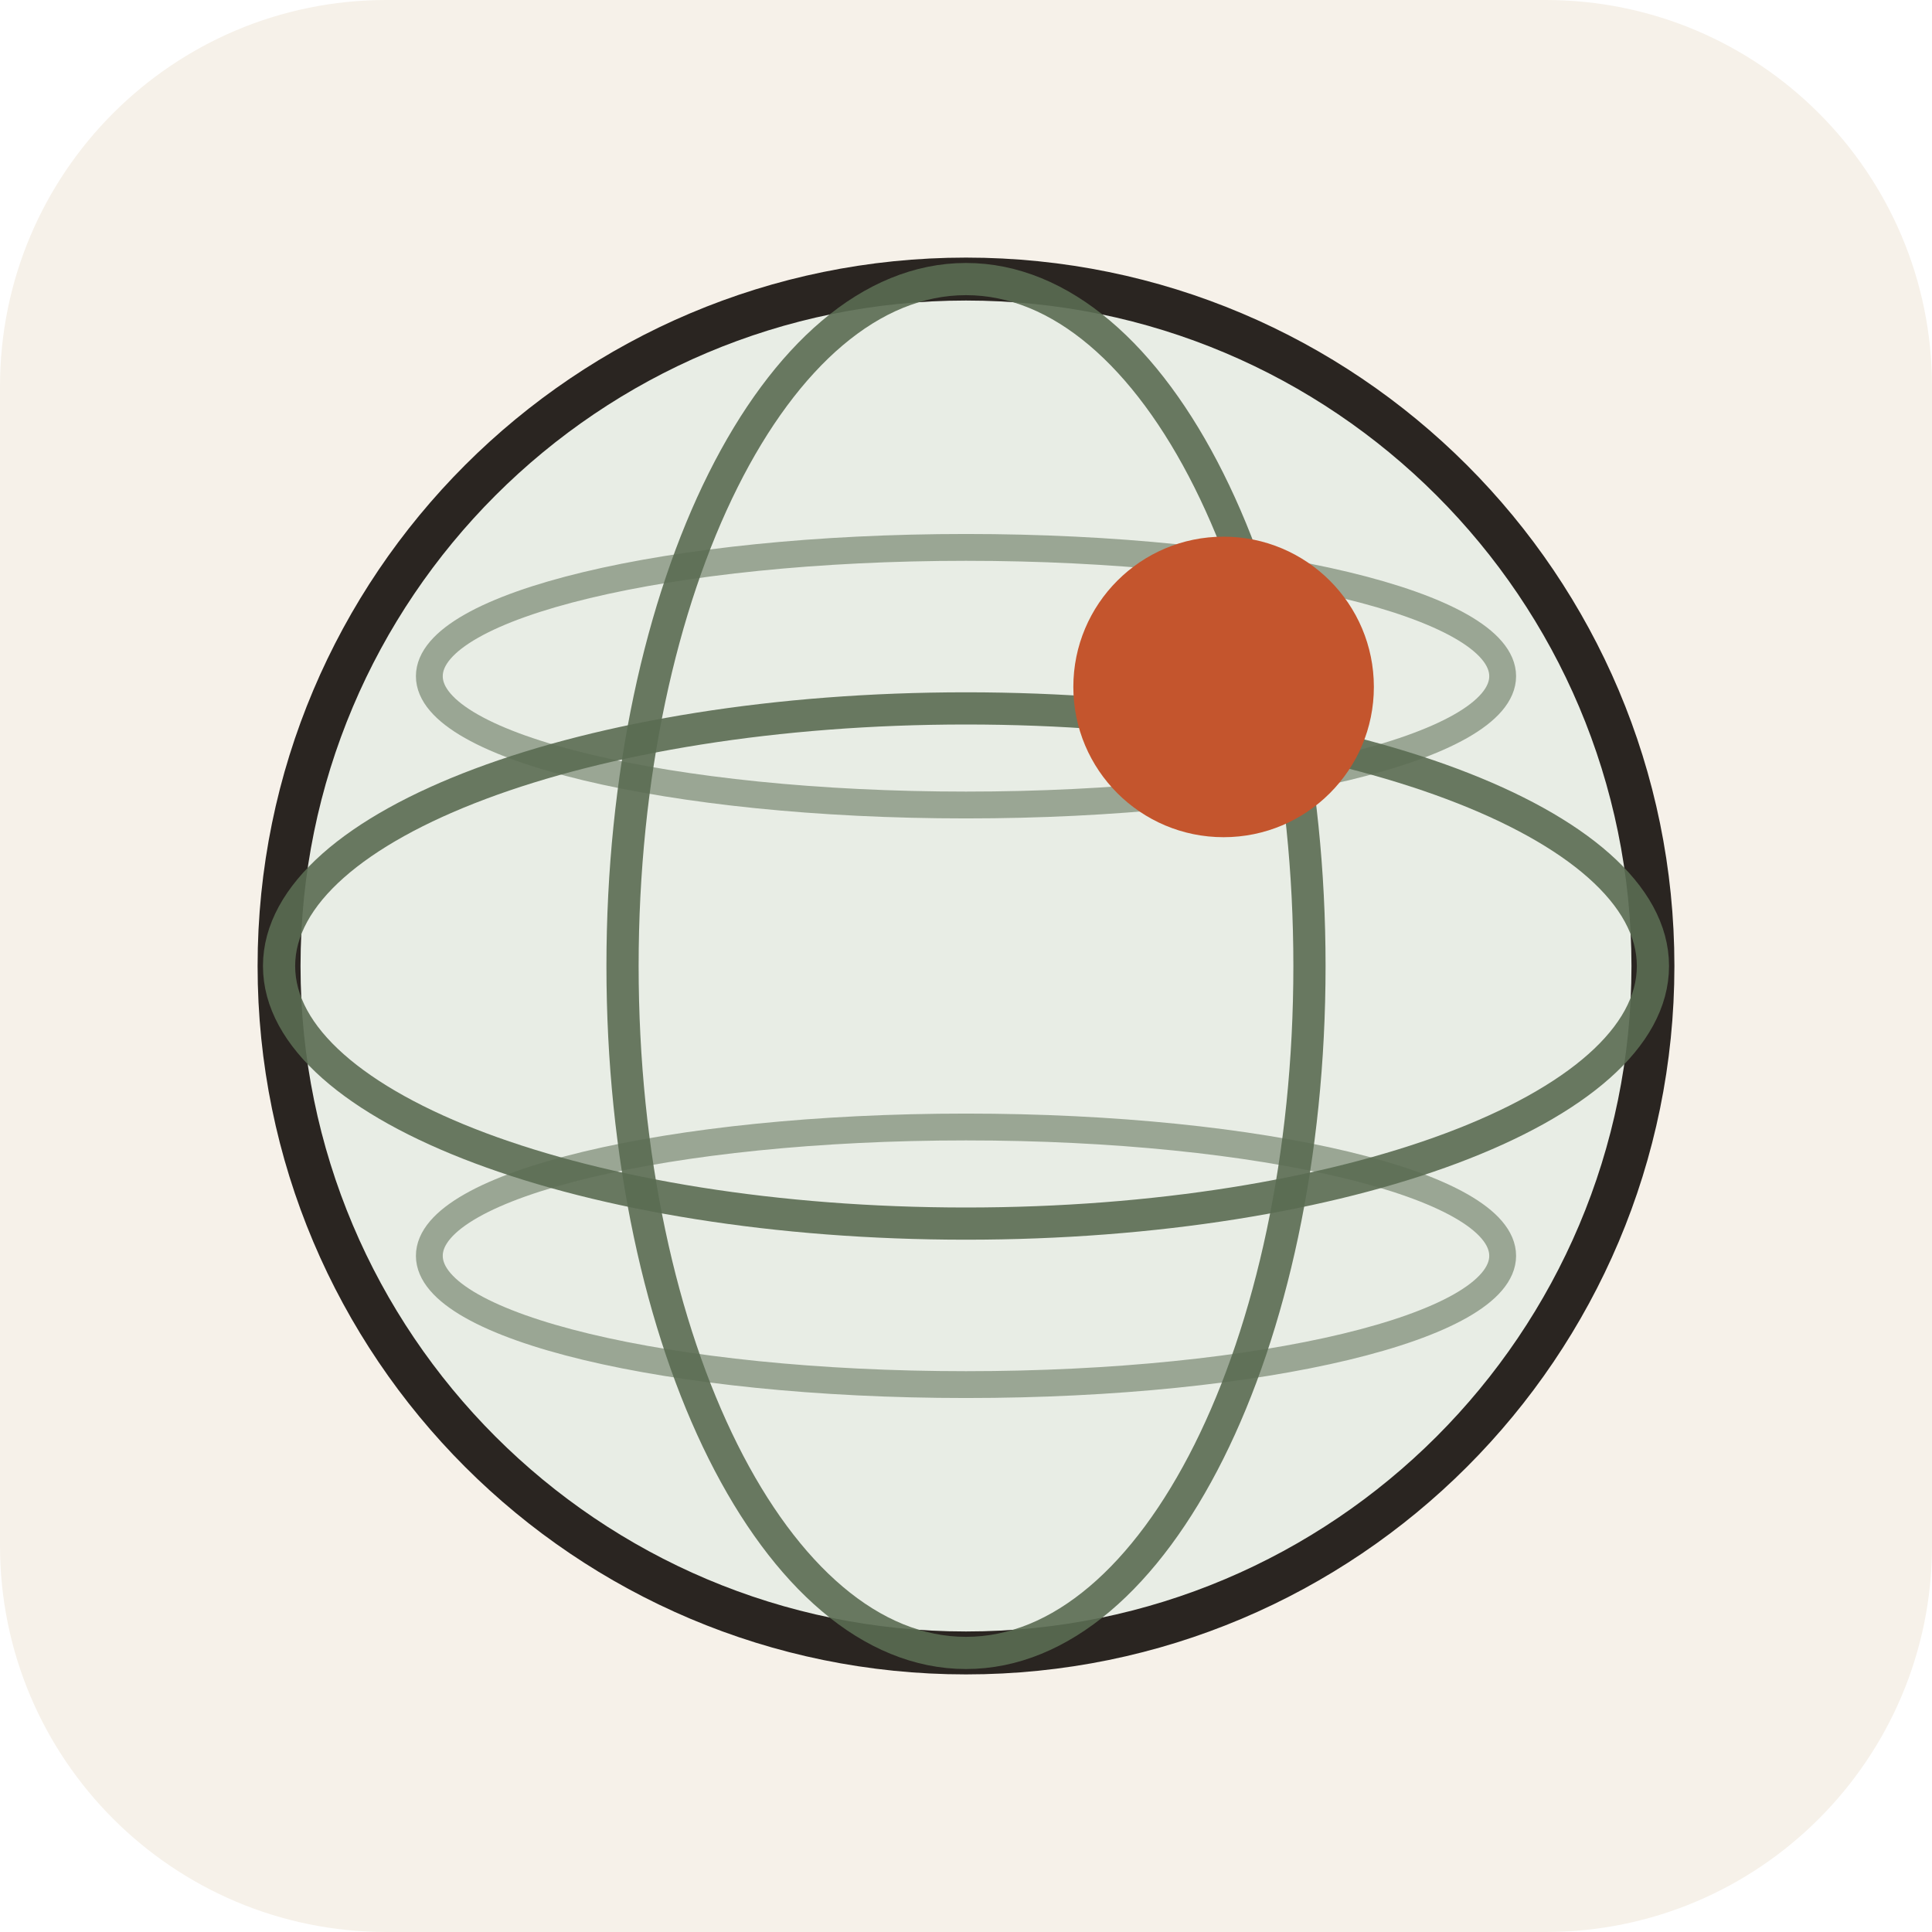
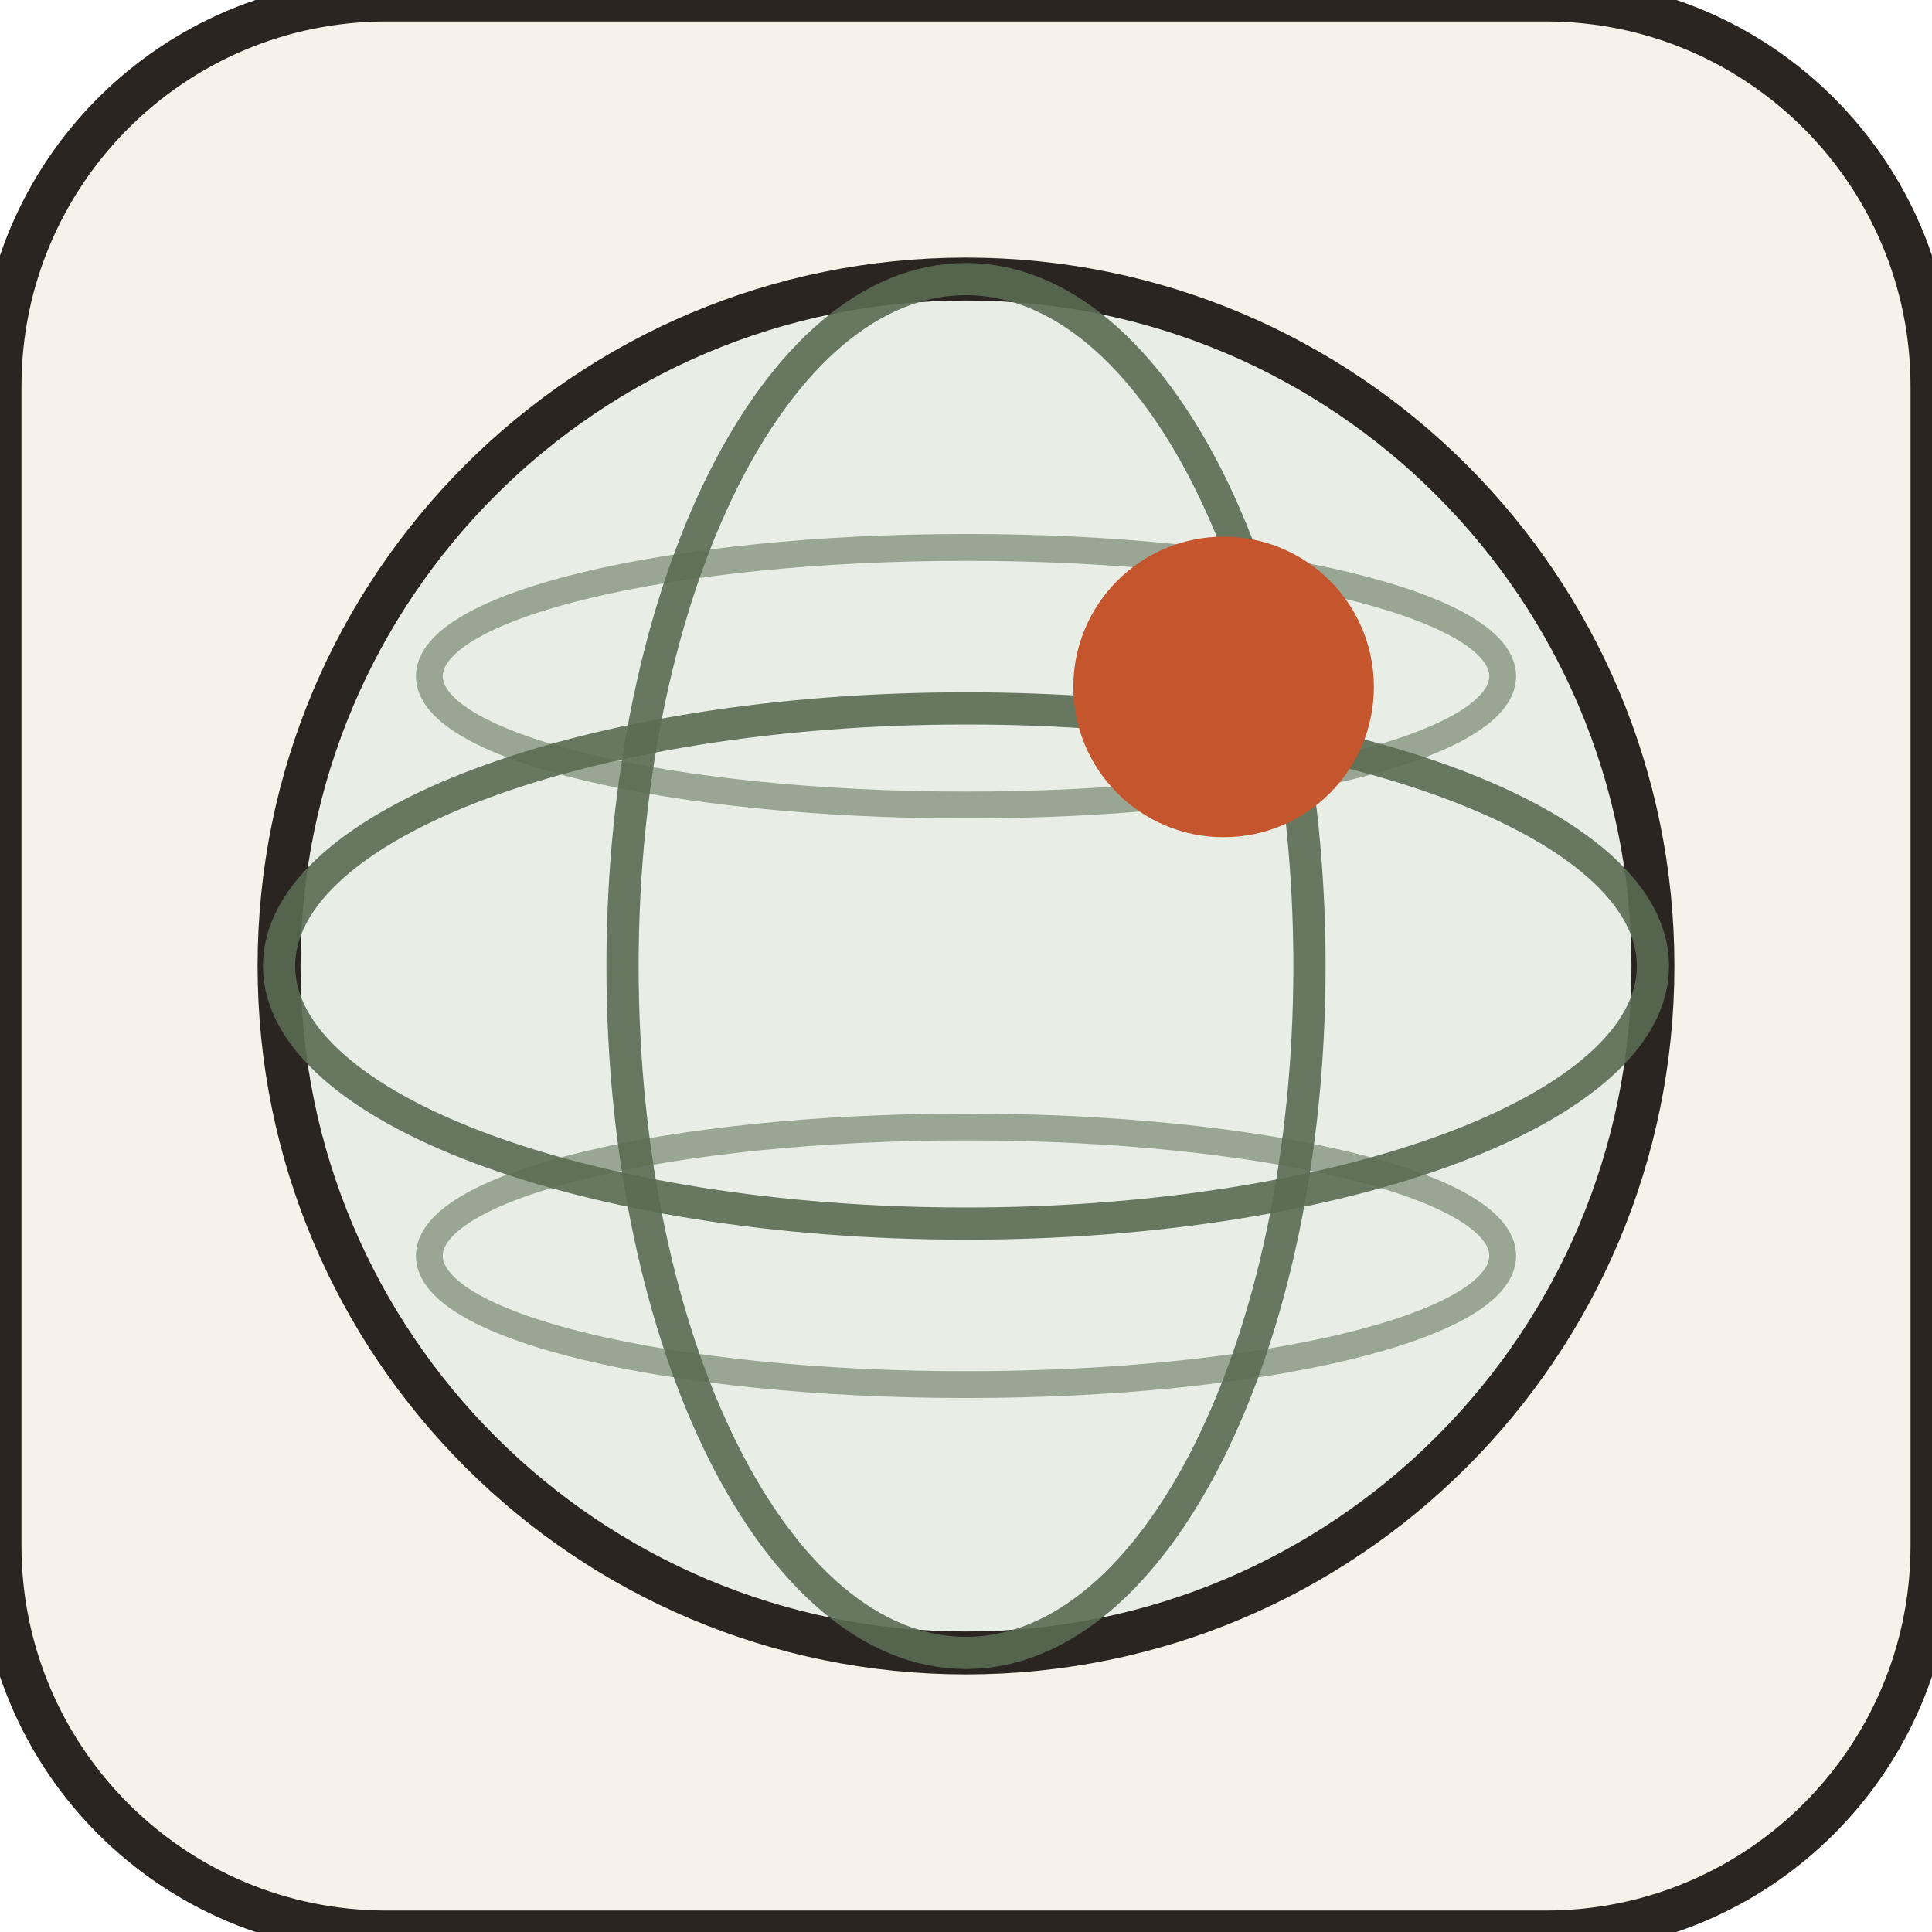
<svg xmlns="http://www.w3.org/2000/svg" viewBox="0 0 180 180" fill="none">
-   <rect width="180" height="180" rx="36" fill="#F6F1E9" />
+   <rect width="180" height="180" rx="36" fill="#F6F1E9" stroke="#2A2521" stroke-width="4" />
  <circle cx="90" cy="90" r="64" fill="#E8EDE5" stroke="#2A2521" stroke-width="4" />
  <ellipse cx="90" cy="90" rx="32" ry="64" stroke="#5A6B52" stroke-width="3" opacity="0.9" />
  <ellipse cx="90" cy="90" rx="64" ry="24" stroke="#5A6B52" stroke-width="3" opacity="0.9" />
  <ellipse cx="90" cy="63" rx="50" ry="12" stroke="#5A6B52" stroke-width="2.5" opacity="0.55" />
  <ellipse cx="90" cy="117" rx="50" ry="12" stroke="#5A6B52" stroke-width="2.5" opacity="0.55" />
  <circle cx="114" cy="64" r="14" fill="#C4552D" />
</svg>
